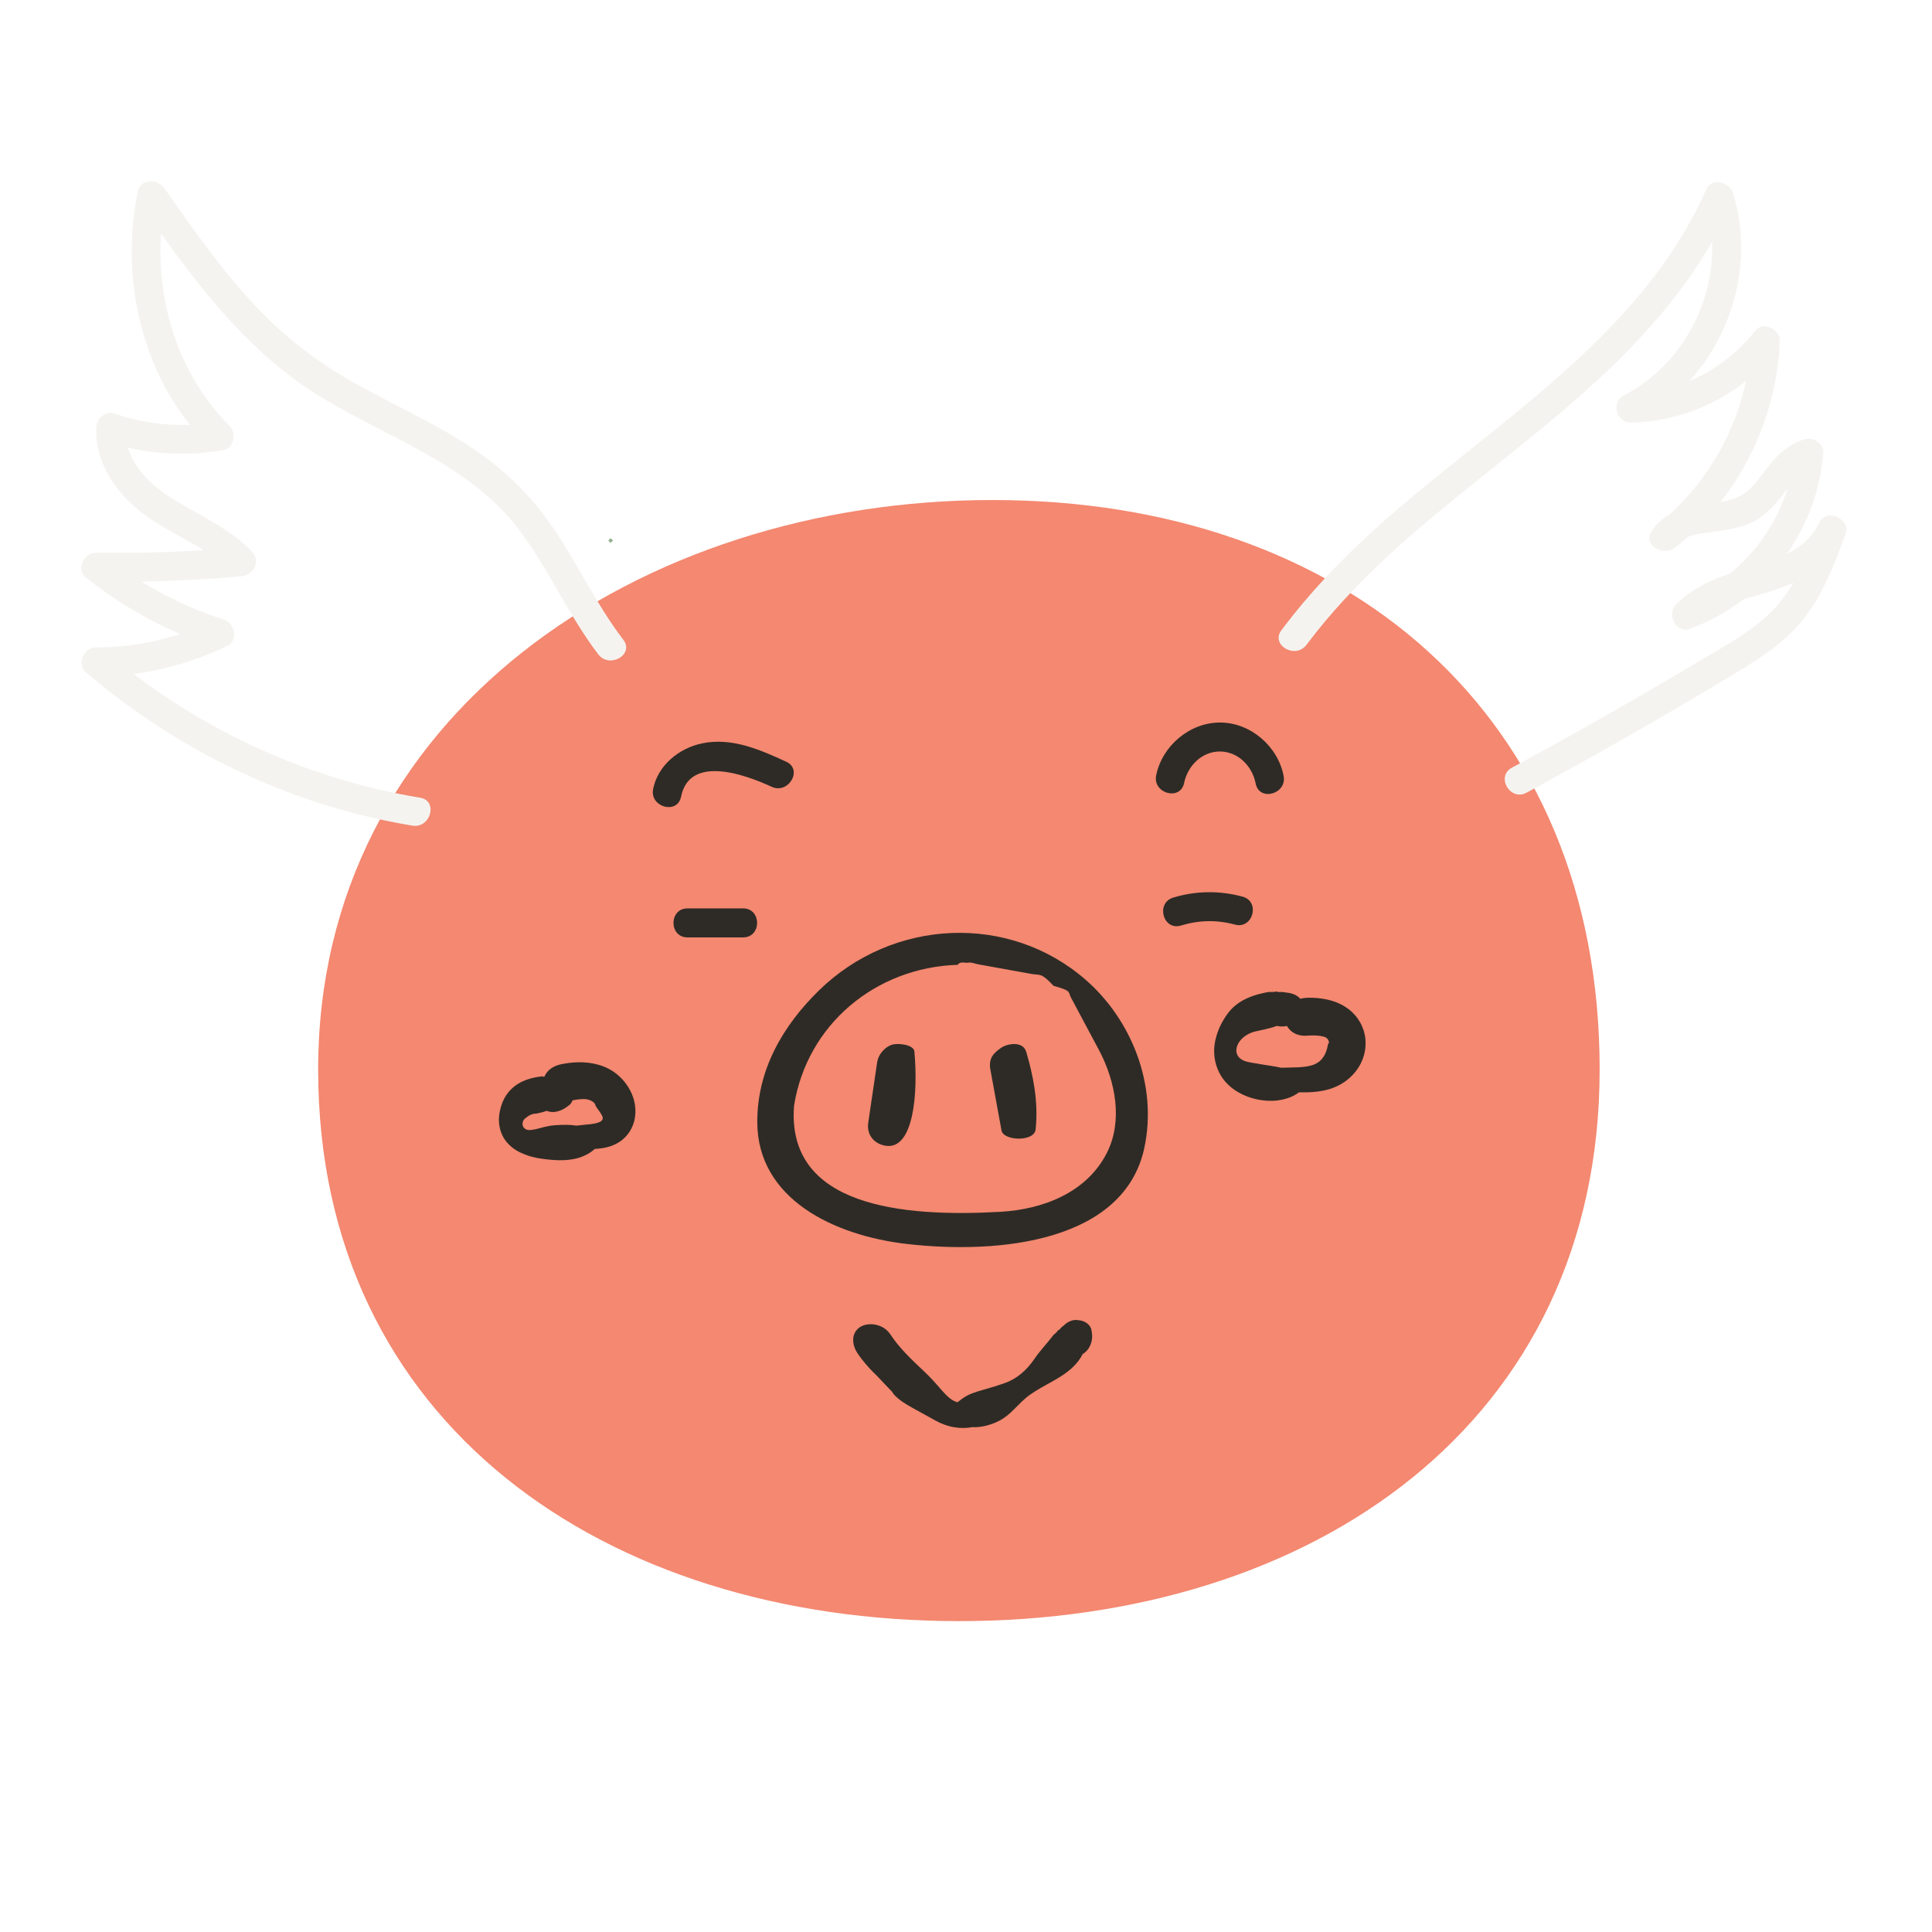
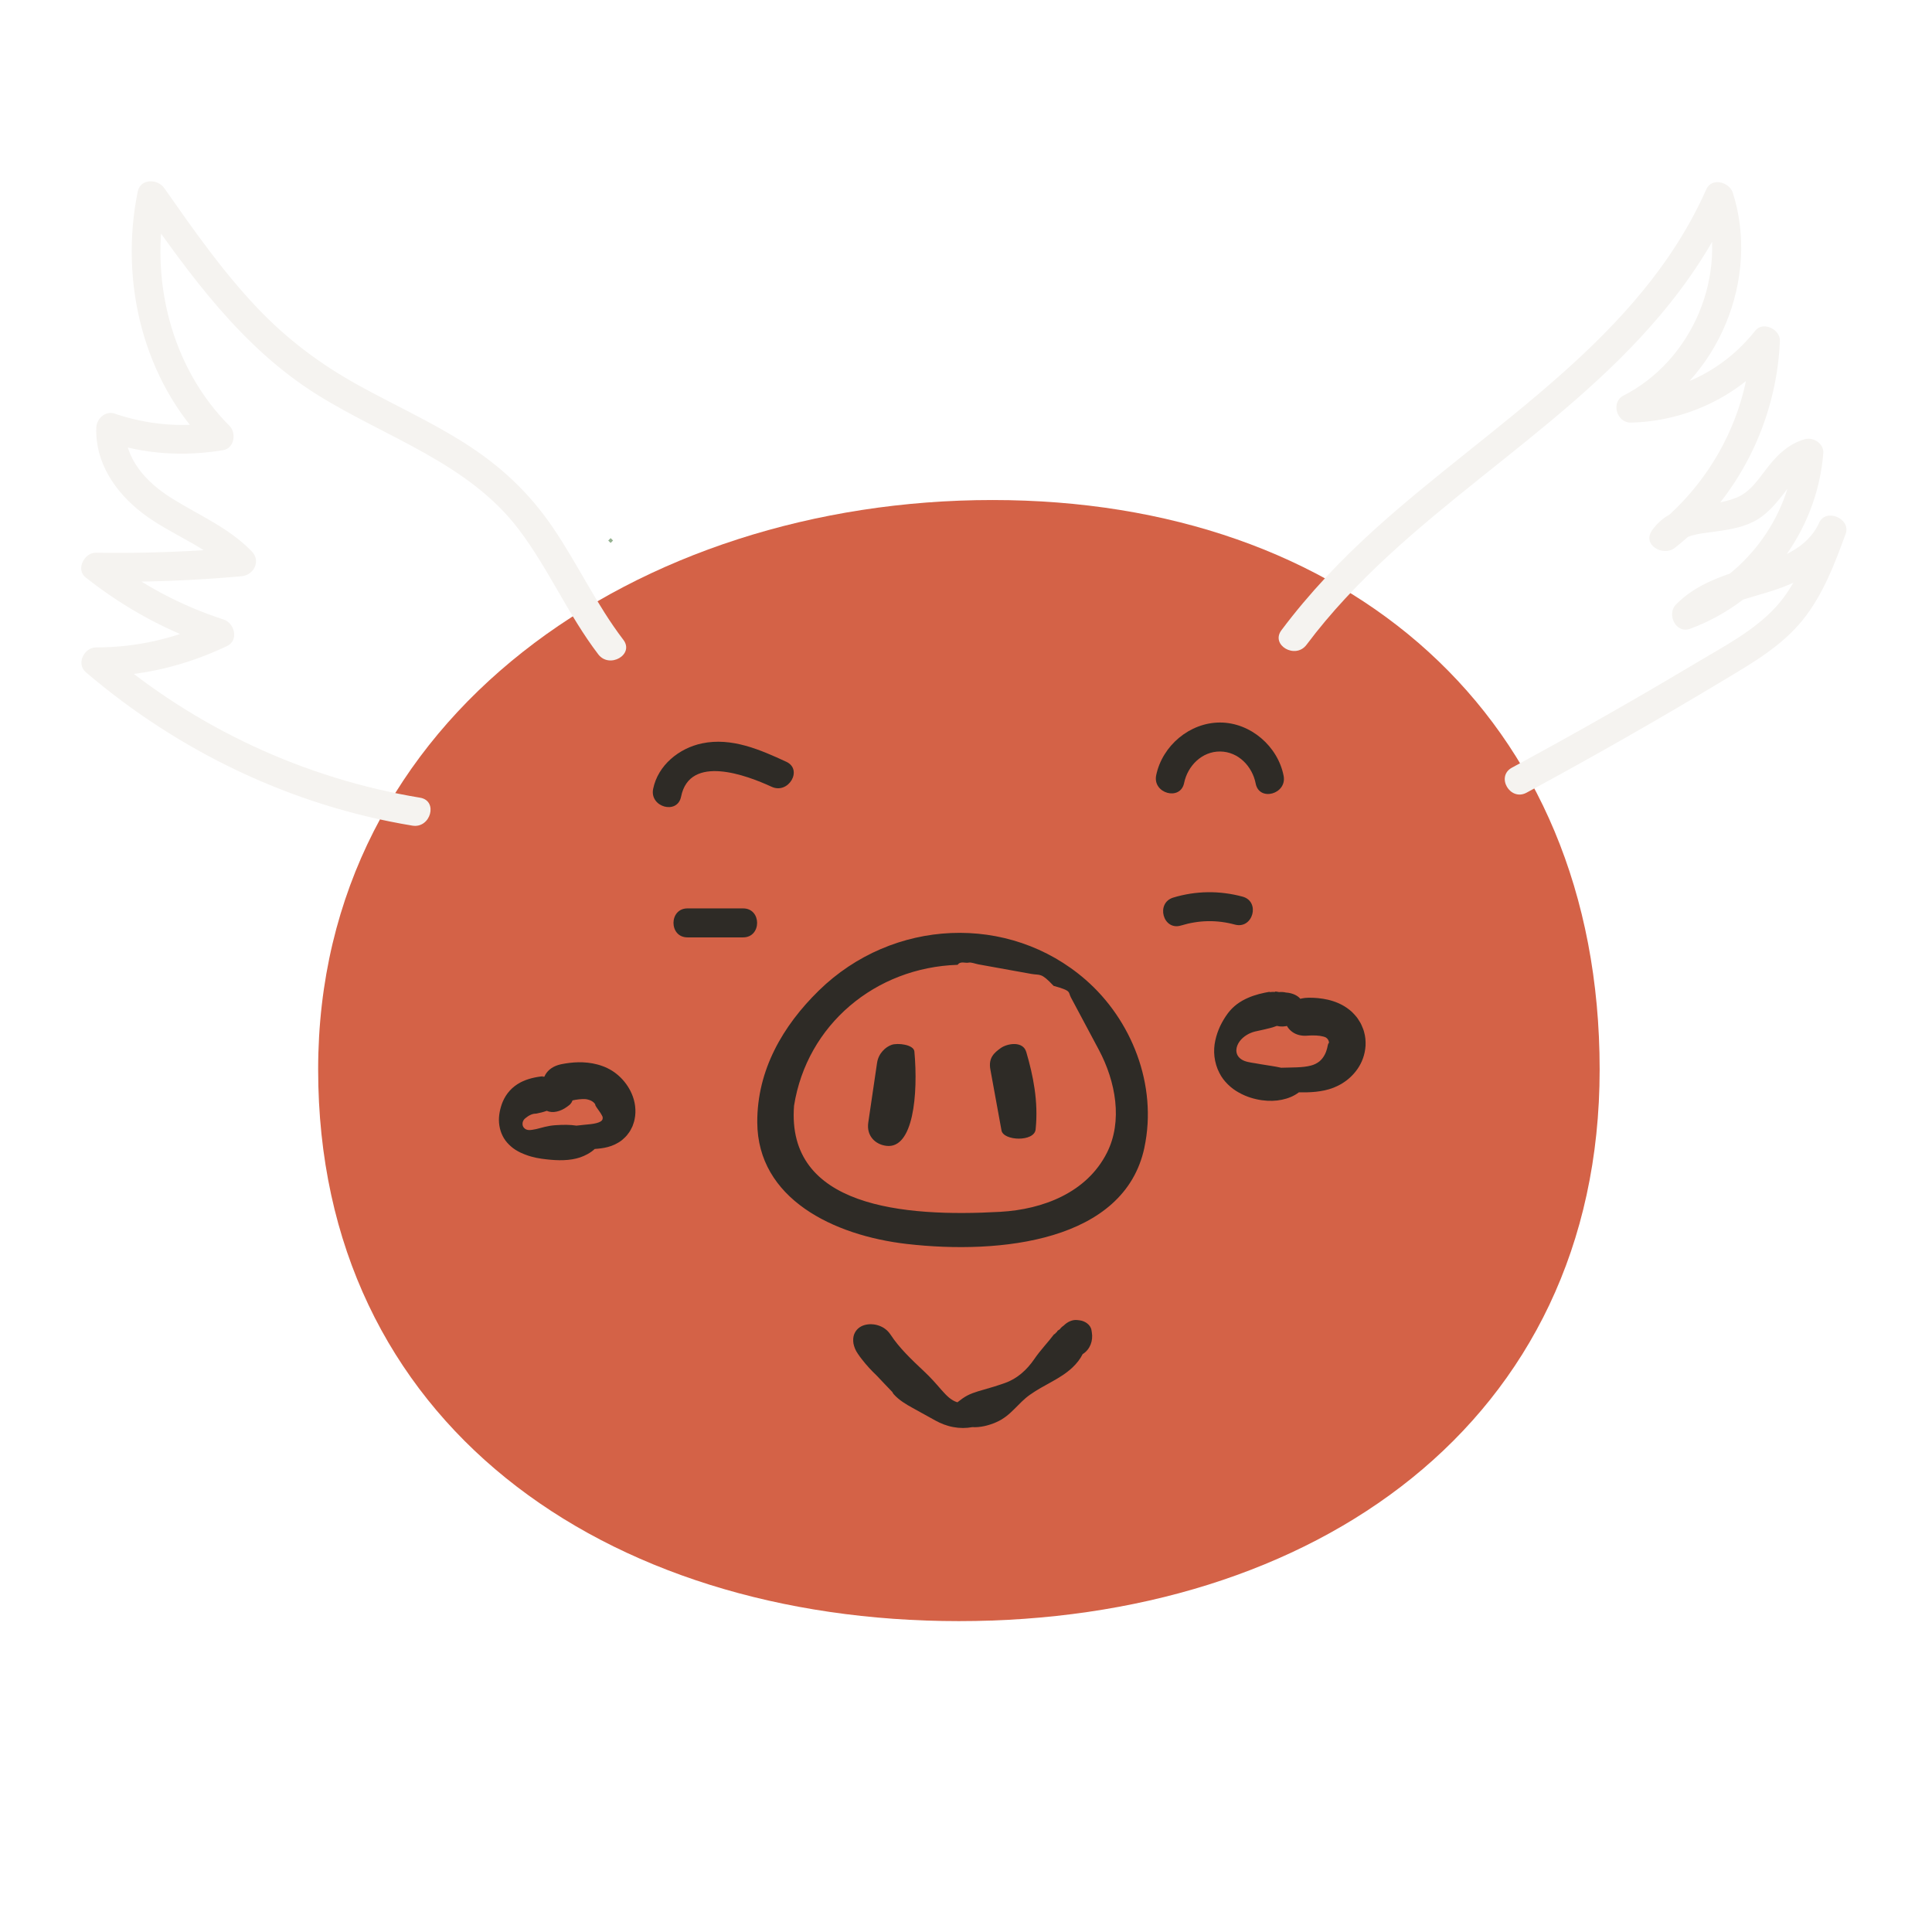
<svg xmlns="http://www.w3.org/2000/svg" id="Layer_1" data-name="Layer 1" viewBox="0 0 800 800">
  <defs>
    <style>
      .cls-1 {
        fill: #94b190;
      }

      .cls-2 {
        fill: #2e2b26;
      }

      .cls-3 {
-         fill: #f48870;
+         fill: #D46247;
      }

      .cls-ear {
        fill: #F5F3F0;
      }
    </style>
  </defs>
  <path class="cls-3" d="M131.74,442.85c0,146.53,118.79,228.42,265.32,228.42s265.32-81.89,265.32-228.42-104.89-235.8-251.42-235.8-279.22,89.27-279.22,235.8Z" />
  <path class="cls-2" d="M473.87,475.22c-8.29,38.88-59.7,44.32-98.34,39.88-30.44-3.5-61.82-18.75-61.96-50.36-.09-21.67,10.58-39.98,25.48-54.56,30.61-29.95,78.75-32.11,110.45-4.51,19.03,16.56,29.89,43.57,24.36,69.55ZM455.03,434.75l-11.6-21.75c-1.21-2.27.47-2.69-7.16-4.78-5.28-5.64-5.47-4.27-9.25-4.95l-21.89-3.95c-1.29-.23-2.99-.98-4.17-.7s-3.28-.78-4.42.89c-34.03,1.09-62.41,24.77-67.74,58.33-3.26,41.94,45.15,46.22,85.39,43.95,17.66-1,35.8-7.92,44.16-24.44,6.65-13.14,3.63-29.55-3.32-42.6Z" />
  <rect class="cls-1" x="252.14" y="223.11" width="1.41" height="1.41" transform="translate(-84.2 244.35) rotate(-45)" />
  <path class="cls-3" d="M378.63,435.4c-.26-2.88-6.98-3.63-9.45-2.75s-5.42,3.48-6.01,7.48l-3.64,24.72c-.8,5.4,2.82,9.04,7.49,9.62,11.17,1.37,13.22-21.34,11.61-39.07ZM428.83,467.67c1.21-11.56-1.05-22.42-3.87-32.04-1.37-4.69-7.85-3.59-10.6-1.62s-5.16,4-4.28,8.79l4.62,25.31c.79,4.35,13.58,4.82,14.13-.43Z" />
  <path class="cls-2" d="M378.63,435.4c1.61,17.73-.44,40.44-11.61,39.07-4.67-.57-8.29-4.22-7.49-9.62l3.64-24.72c.59-4,3.51-6.59,6.01-7.48s9.19-.13,9.45,2.75Z" />
  <path class="cls-2" d="M428.83,467.67c-.55,5.25-13.34,4.78-14.13.43l-4.62-25.31c-.87-4.79,1.66-6.92,4.28-8.79,2.76-1.97,9.23-3.07,10.6,1.62,2.82,9.62,5.08,20.48,3.87,32.04Z" />
  <path class="cls-2" d="M446.97,546.71l-.94-.11c-1.98-.22-4.07.77-5.59,2.3-.61.4-1.17.93-1.65,1.57-.22.14-.44.24-.65.41l-.37.28.07.15c-.46.39-.88.83-1.27,1.29l.09-.35c-2.82,3.74-5.78,6.7-8.39,10.53-3.07,4.48-7.11,8.11-12.04,9.85-.96.36-1.95.68-2.95,1-1,.35-1.96.63-2.92.91-1.91.56-3.75,1.07-5.39,1.58-1.65.51-3.09,1.03-4.42,1.73-1.34.7-2.57,1.61-4.11,2.81-2.58-.77-4.44-2.69-6.56-5.07-1.04-1.19-2.19-2.54-3.41-3.86-1.21-1.31-2.45-2.59-3.76-3.81-5.37-5.04-10.42-9.87-13.89-15.19-.69-1.01-1.39-1.8-2.25-2.42-.79-.63-1.73-1.08-2.68-1.41-1.88-.66-4.08-.77-5.99-.2-1.91.57-3.53,1.87-4.28,3.99-.35,1.04-.43,2.27-.22,3.63.26,1.32.8,2.8,1.8,4.22.53.83,1.12,1.58,1.7,2.33,1.91,2.47,3.98,4.7,6.11,6.72,2.19,2.35,4.39,4.61,6.51,6.84.14.32.31.63.55.89,2.18,2.43,5.02,4.14,7.87,5.7,3.13,1.73,6.29,3.48,9.4,5.2,2.15,1.19,4.77,2.24,7.43,2.71,2.66.5,5.35.48,7.81.02,3.2.18,6.61-.6,9.85-2,3.23-1.38,5.59-3.5,7.62-5.54,2.07-2.04,3.94-4.11,6.39-5.84,3.03-2.16,6.1-3.74,9.12-5.44,3.02-1.69,6-3.48,8.64-5.99,1.67-1.6,3.15-3.47,4.09-5.41,3.18-1.99,4.37-5.61,3.82-8.98l-.15-.95c-.38-2.34-2.81-3.85-4.96-4.09Z" />
  <g id="ears">
    <path class="cls-ear" d="M541,266.99c40.39-53.92,103.07-85.05,146.3-136.3,11.87-14.08,22.16-29.4,29.63-46.26l-10.97-1.43c9.81,30.75-5,66.13-33.72,80.81-5.34,2.73-2.77,11.31,3.03,11.18,23.21-.52,45.57-11.27,60.01-29.53l-10.24-4.24c-1.26,30.26-16.19,58.51-39.96,77.14,3.14,2.42,6.28,4.85,9.42,7.27,3.06-4.27,9.66-4.67,14.39-5.33,5.83-.82,11.59-1.54,16.95-4.16,5.38-2.63,9.23-7.19,12.83-11.84,3.27-4.23,6.52-9.35,11.94-10.88l-7.6-5.79c-2.16,27.01-20.94,51.79-46.37,61.15,1.95,3.34,3.89,6.69,5.84,10.03,9.08-9.29,22.46-10.92,34.17-15.12,11.01-3.95,22-10.09,27-21.2l-10.97-4.62c-4.31,11.75-8.76,24.12-17.37,33.5-9.11,9.92-21.6,16.33-33.02,23.16-25.1,14.99-50.52,29.43-76.23,43.34-6.79,3.68-.74,14.04,6.06,10.36,27.42-14.84,54.52-30.28,81.24-46.34,11.89-7.15,24.36-14.24,33.16-25.23,8.4-10.48,13.15-23.11,17.72-35.59,2.32-6.32-8.17-10.83-10.97-4.62-4.84,10.75-16.34,14.81-26.91,17.95-11.7,3.47-23.62,6.97-32.39,15.94-3.94,4.03-.02,12.18,5.84,10.03,30.78-11.33,52.57-40.02,55.18-72.72.31-3.92-4.08-6.78-7.6-5.79-6.37,1.8-10.98,6.01-15.01,11.08s-7.42,10.79-13.48,13.18c-12.36,4.88-26.01,1.18-34.79,13.45-4.31,6.03,4.55,11.09,9.42,7.27,26.22-20.56,42.1-52.43,43.48-85.63.2-4.85-6.97-8.38-10.24-4.24-12.54,15.87-31.23,25.57-51.52,26.02l3.03,11.18c33.28-17.01,50.59-58.78,39.24-94.36-1.41-4.43-8.73-6.47-10.97-1.43-27.42,61.85-88.63,96.89-136.94,140.47-14.26,12.86-27.47,26.72-38.99,42.1-4.63,6.18,5.78,12.17,10.36,6.06h0Z" />
    <path class="cls-ear" d="M258.11,264.92c-11.08-14.5-18.78-31.12-28.98-46.19s-22.17-26.01-36.9-35.36c-14.09-8.94-29.34-15.83-43.92-23.9-15.66-8.66-29.56-19.07-41.88-32.08-14.4-15.2-26.44-32.4-38.42-49.51-2.71-3.87-9.85-4.03-10.97,1.43-7.63,37.32,2.22,78.29,29.54,105.56.88-3.34,1.77-6.69,2.65-10.03-14.09,2.34-28.26,1-41.76-3.57-3.84-1.3-7.46,2.1-7.6,5.79-.52,14.5,7.89,26.78,19.01,35.34,11.75,9.06,26.49,13.63,36.92,24.46l4.24-10.24c-20.06,1.82-40.18,2.57-60.33,2.25-4.79-.08-8.46,6.92-4.24,10.24,16.23,12.81,34.24,22.64,53.94,29.01-.48-3.66-.96-7.31-1.43-10.97-15.12,7.2-31.47,10.95-48.22,10.93-4.9,0-8.31,6.77-4.24,10.24,38.48,32.9,85.21,55.3,135.24,63.56,7.55,1.25,10.8-10.31,3.19-11.57-47.96-7.92-93-28.88-129.95-60.48l-4.24,10.24c18.94.02,37.21-4.44,54.27-12.57,4.95-2.36,3.1-9.5-1.43-10.97-17.6-5.69-34.11-14.46-48.64-25.92-1.41,3.41-2.83,6.83-4.24,10.24,20.14.32,40.26-.44,60.33-2.25,5.06-.46,8.06-6.28,4.24-10.24-9.46-9.82-21.89-14.98-33.26-22.09-10.35-6.48-19.62-16.28-19.16-29.23l-7.6,5.79c15.62,5.29,31.92,6.27,48.14,3.57,4.59-.76,5.59-7.09,2.65-10.03-24.19-24.14-33.22-60.77-26.45-93.88l-10.97,1.43c20.87,29.8,42.42,59.99,73.8,79.58,28.38,17.71,62.58,28.19,83.47,55.85,12.32,16.31,20.41,35.35,32.83,51.61,4.63,6.05,15.05.08,10.36-6.06h0Z" />
  </g>
  <path class="cls-2" d="M490.32,324.21c1.45-7.06,7.35-13.1,14.92-13.03s13.34,6.18,14.71,13.27c1.47,7.57,13.03,4.37,11.57-3.19-2.36-12.23-13.69-22.05-26.28-22.08s-23.97,9.6-26.49,21.84c-1.55,7.54,10.01,10.76,11.57,3.19h0Z" />
  <path class="cls-2" d="M325.58,315.43c-10.89-5.03-22.62-10.17-34.86-7.62-9.56,1.99-18.29,9.06-20.27,18.88-1.52,7.54,10.05,10.77,11.57,3.19,3.58-17.8,27.29-8.8,37.5-4.09,6.96,3.22,13.07-7.12,6.06-10.36h0Z" />
  <path class="cls-2" d="M539.32,414.84l-.55-.83c-1.15-1.73-3.57-2.85-6.27-3.02-.87-.21-1.85-.28-2.88-.19-.32-.06-.62-.14-.96-.17l-.6-.06-.08.15c-.79-.02-1.6,0-2.42.13l.42-.22c-3.14.54-6.27,1.25-9.3,2.6-.76.31-1.49.72-2.23,1.11-.75.44-1.56.94-2.26,1.48-1.44,1.08-2.7,2.36-3.78,3.79-1.25,1.7-2.3,3.46-3.19,5.32-.86,1.87-1.55,3.84-2,5.94-.46,2.08-.61,4.35-.34,6.66.26,2.29.97,4.71,2.06,6.78,1.68,3.38,4.81,6.35,8.01,8.08,3.23,1.83,6.52,2.75,9.56,3.19,3.02.42,5.91.31,8.31-.21,2.47-.51,4.93-1.46,7.01-3.05,2.27.03,4.59.01,6.99-.24,2.41-.26,4.86-.71,7.38-1.69,2.61-1.04,5.03-2.51,7.12-4.5,2.08-2,3.92-4.48,5.05-7.64.58-1.63.96-3.4,1.08-5.26.07-1.86-.06-3.81-.61-5.66-.22-.96-.62-1.76-.97-2.63-.33-.86-.84-1.66-1.36-2.46-.49-.82-1.1-1.53-1.74-2.23-.62-.73-1.31-1.32-2.02-1.89-2.86-2.28-5.96-3.46-8.8-4.14-2.86-.66-5.58-.88-8.15-.84-3.97.06-6.64,1.52-8.18,3.31-1.55,1.8-1.98,3.97-1.62,5.93.36,1.97,1.48,3.74,3.1,4.91,1.63,1.18,3.75,1.76,6.28,1.55.71-.04,1.42-.1,2.08-.09,1.13-.03,2.12.07,3.07.17.86.16,1.71.32,2.26.57.16.08.32.15.41.26.1.09.24.17.34.26.13.21.34.35.42.58.16.16.16.49.29.71.02.12,0,.22.03.32,0,.11-.03.21-.02.31-.14.1-.26.19-.28.28-.16.43-.23,1.01-.43,1.82-.19.8-.52,1.77-1.04,2.75-.52.97-1.23,1.93-2.09,2.66-.97.79-2.23,1.45-3.6,1.79-3.48.92-7.81.74-12.32.9-2.81-.66-5.67-.95-8.48-1.46-2.71-.54-4.89-.67-6.7-1.36-.89-.35-1.72-.85-2.38-1.61-.62-.72-1-1.67-1-2.74.01-1.33.55-2.65,1.35-3.74.8-1.1,1.86-1.99,2.97-2.67,1.11-.69,2.31-1.14,3.4-1.42,1.18-.26,2.38-.52,3.63-.8,1.68-.39,3.57-.82,5.43-1.53,1.67.42,3.34.32,4.98-.18,1.64-.5,3.23-1.42,4.54-2.63l.74-.69c1.84-1.68,1.6-4.53.35-6.42Z" />
  <path class="cls-2" d="M237,451.38l-.37-.89c-.76-1.87-2.83-3.31-5.35-3.82-.8-.31-1.72-.5-2.73-.52-.29-.1-.58-.2-.92-.27l-.58-.11-.09.14c-.78-.1-1.58-.14-2.41-.07l.43-.19c-1.58.13-3.19.4-4.78.8-.8.19-1.59.45-2.37.73-.39.13-.78.31-1.16.48l-.57.25-.64.33c-3.43,1.82-5.85,4.59-7.26,7.9-1.03,2.46-1.83,5.78-1.56,8.79.25,3.02,1.36,5.93,3.35,8.2,1.01,1.13,2.15,2.16,3.47,2.99.66.41,1.34.8,2.06,1.14.36.17.71.34,1.12.49l1.01.4c2.98,1.15,5.94,1.61,8.55,1.9,2.47.28,4.83.44,7.2.35,2.35-.09,4.64-.43,6.76-1.13,1.07-.36,2.05-.8,3.11-1.37,1.04-.57,2.07-1.27,3-2.14,1.7-.13,3.49-.29,5.42-.81,1.92-.5,3.95-1.38,5.85-2.85.7-.63,1.44-1.26,2.05-2,.58-.76,1.22-1.52,1.64-2.41.23-.43.45-.88.67-1.33.18-.46.34-.95.49-1.42.34-.95.45-1.86.61-2.82.44-3.78-.39-7.31-1.98-10.44-1.37-2.63-3.23-4.98-5.63-6.92-1.19-.97-2.54-1.83-4.02-2.53-.77-.4-1.37-.58-2.04-.84-.66-.26-1.33-.42-1.99-.62-2.67-.71-5.34-.95-7.85-.91-2.51.05-4.87.37-7.1.81-3.4.71-5.45,2.4-6.55,4.3-1.1,1.91-1.27,4.08-.75,6,.52,1.93,1.76,3.61,3.48,4.59,1.73.99,3.9,1.28,6.26.62.66-.18,1.32-.35,1.95-.48,2.09-.45,4.03-.69,5.77-.58.48.06.91.2,1.36.32.39.15.93.33,1.09.47.25.1.49.35.75.52.23.27.5.47.7.79,0,.21.05.36.11.53.32.59.68,1.13,1.09,1.67.35.54.79,1.07,1.09,1.58.3.48.57,1,.74,1.35.13.39.12.88-.07,1.33-.11.24-.41.53-.76.73-.84.51-2.27.86-4.01,1.07-.87.11-1.81.19-2.82.28-1.02.09-2.09.2-3.12.34-2.66-.43-5.56-.39-8.71-.18-1.55.1-3.03.36-4.41.69-1.31.32-2.5.68-3.6.93-2.35.47-3.85.74-5-.52l-.08-.09c-.62-.76-.66-1.81-.35-2.59.15-.4.39-.74.66-1.02.27-.3.54-.4.93-.74.74-.59,1.6-1.02,2.35-1.24.37-.12.73-.17,1.01-.19.14-.03.27.02.38,0,.14-.02.42-.06.61-.12.57-.1,1.15-.24,1.8-.41.66-.16,1.35-.39,2.11-.65,1.27.56,2.62.63,4.09.32,1.45-.31,2.99-1.01,4.35-2.03l.77-.58c1.91-1.41,2.17-4.25,1.35-6.29Z" />
  <g id="eyes">
    <path class="cls-2" d="M489.01,383.24c7.45-2.26,14.81-2.42,22.32-.39s10.65-9.56,3.19-11.57c-9.5-2.56-19.29-2.46-28.7.39-7.37,2.23-4.23,13.82,3.19,11.57h0Z" />
    <path class="cls-2" d="M307.71,376.15h-23.04c-7.72,0-7.73,12,0,12h23.04c7.72,0,7.73-12,0-12h0Z" />
  </g>
</svg>
